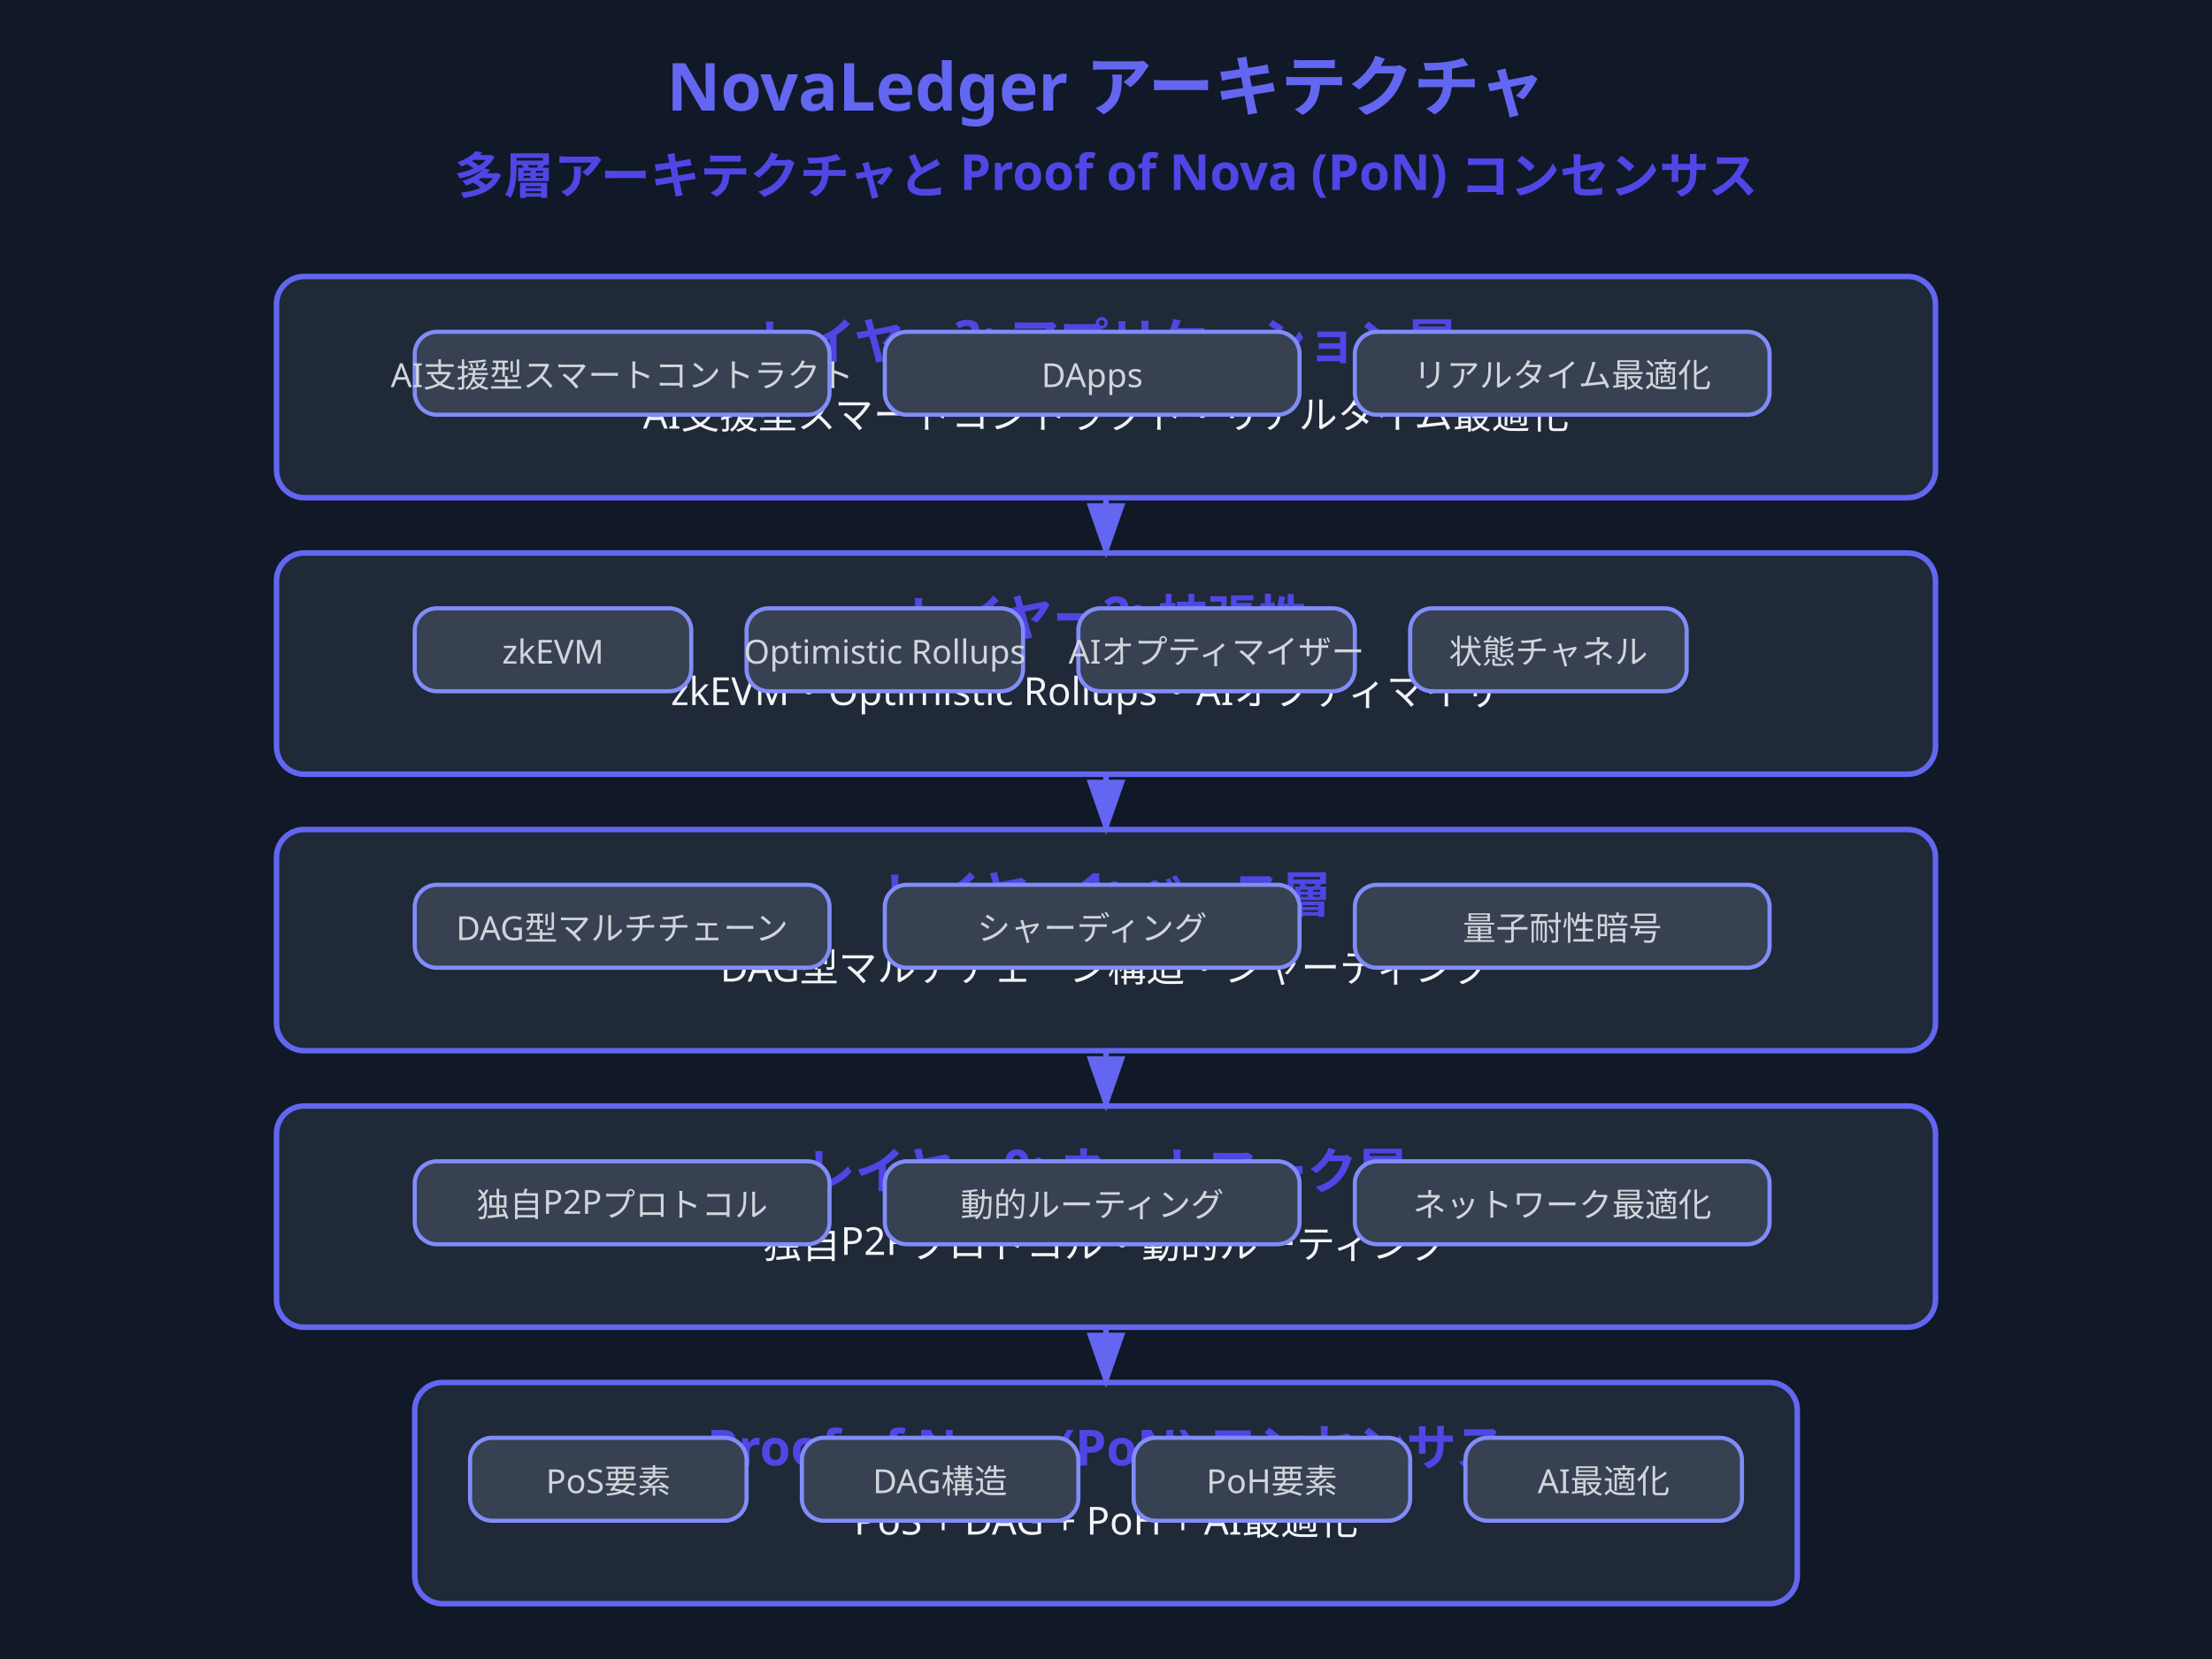
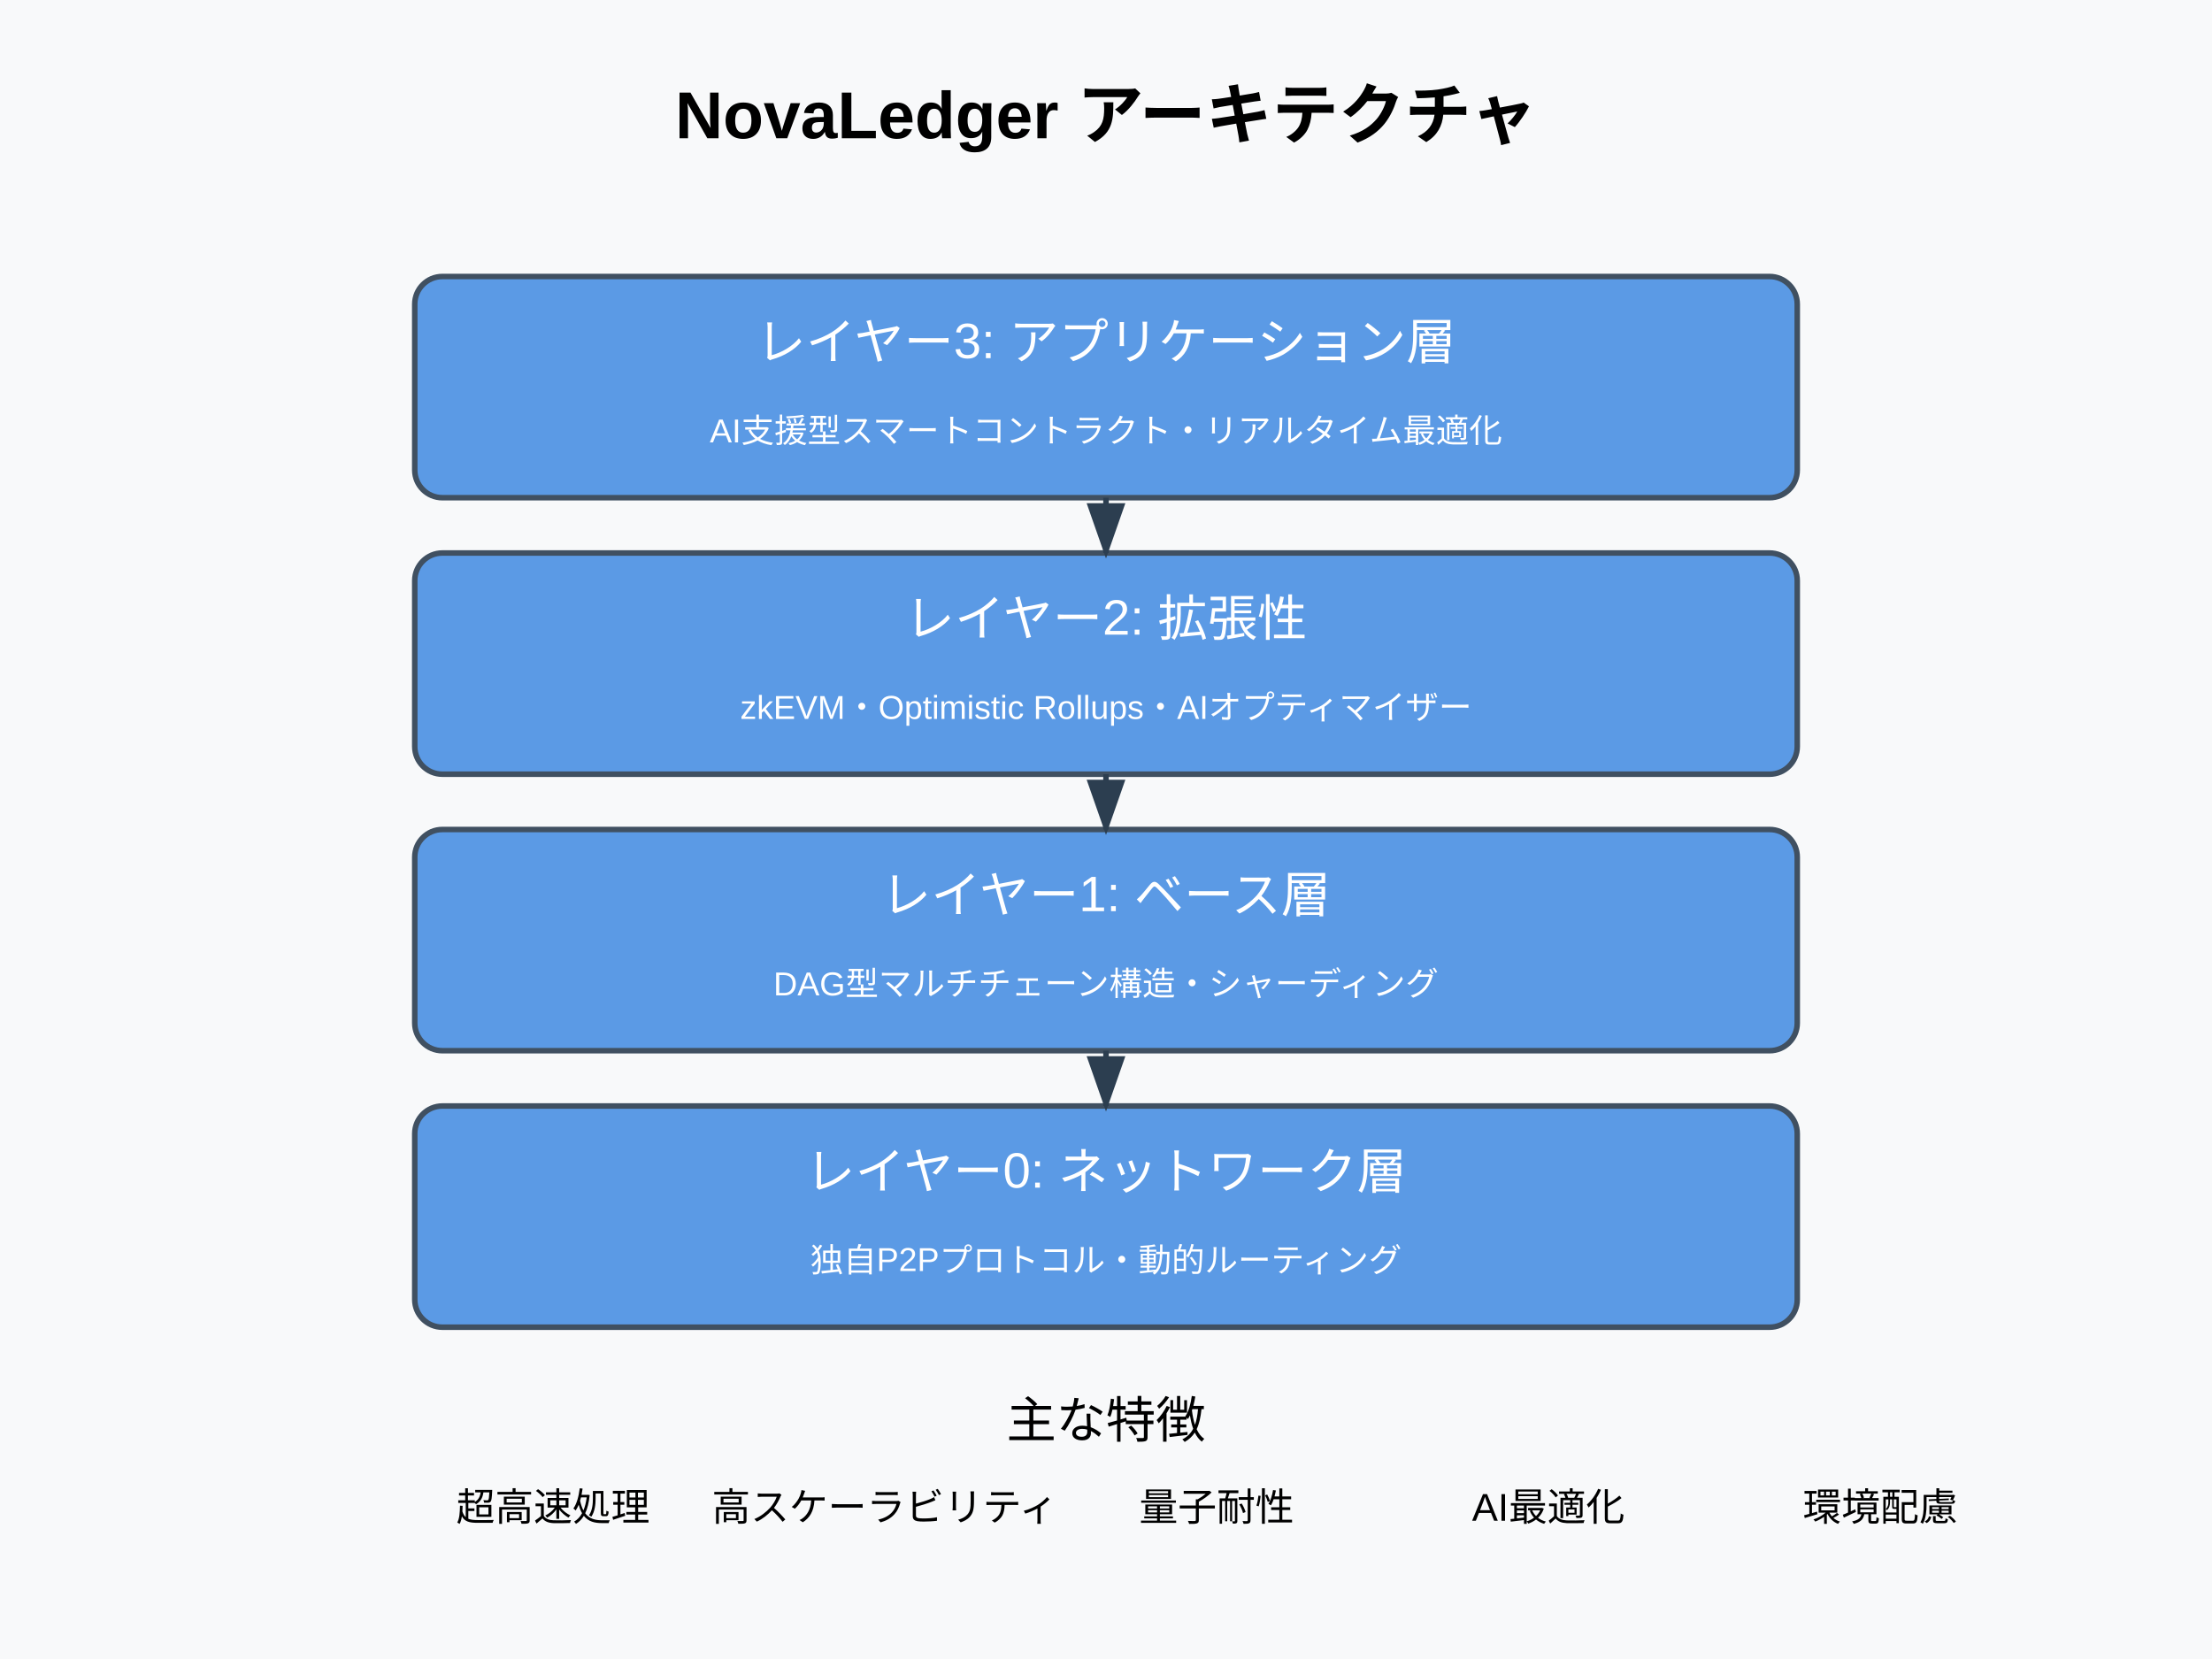
- <svg xmlns="http://www.w3.org/2000/svg" width="800" height="600">
+ <svg xmlns="http://www.w3.org/2000/svg" width="800" height="600" viewBox="0 0 800 600">
  <style>
-     .title { font: bold 24px sans-serif; fill: #6366f1; }
-     .subtitle { font: bold 18px sans-serif; fill: #4f46e5; }
-     .label { font: 14px sans-serif; fill: #f3f4f6; }
-     .small-label { font: 12px sans-serif; fill: #d1d5db; }
-     .layer { fill: #1f2937; stroke: #6366f1; stroke-width: 2; rx: 10; ry: 10; }
-     .component { fill: #374151; stroke: #818cf8; stroke-width: 1.5; rx: 8; ry: 8; }
-     .arrow { stroke: #6366f1; stroke-width: 2; fill: none; marker-end: url(#arrowhead); }
-     .dashed { stroke-dasharray: 5,5; }
-     .text-center { text-anchor: middle; }
-     .text-right { text-anchor: end; }
+     text { font-family: Arial, sans-serif; }
+     .title { font-size: 24px; font-weight: bold; }
+     .subtitle { font-size: 18px; }
+     .label { font-size: 14px; }
+     .small { font-size: 12px; }
+     .layer { fill: #4a90e2; stroke: #2c3e50; stroke-width: 2; opacity: 0.9; }
+     .arrow { fill: none; stroke: #2c3e50; stroke-width: 2; marker-end: url(#arrowhead); }
  </style>
  <defs>
    <marker id="arrowhead" markerWidth="10" markerHeight="7" refX="9" refY="3.5" orient="auto">
-       <polygon points="0 0, 10 3.5, 0 7" fill="#6366f1" />
+       <polygon points="0 0, 10 3.5, 0 7" fill="#2c3e50" />
    </marker>
+     <linearGradient id="layerGradient" x1="0%" y1="0%" x2="100%" y2="100%">
+       <stop offset="0%" stop-color="#4a90e2" stop-opacity="0.8" />
+       <stop offset="100%" stop-color="#4a90e2" stop-opacity="0.6" />
+     </linearGradient>
  </defs>
-   <rect width="800" height="600" fill="#111827" />
-   <text x="400" y="40" class="title text-center">NovaLedger アーキテクチャ</text>
-   <text x="400" y="70" class="subtitle text-center">多層アーキテクチャと Proof of Nova (PoN) コンセンサス</text>
-   <rect x="100" y="100" width="600" height="80" class="layer" />
-   <text x="400" y="130" class="subtitle text-center">レイヤー3: アプリケーション層</text>
-   <text x="400" y="155" class="label text-center">AI支援型スマートコントラクト・リアルタイム最適化</text>
-   <rect x="100" y="200" width="600" height="80" class="layer" />
-   <text x="400" y="230" class="subtitle text-center">レイヤー2: 拡張性</text>
-   <text x="400" y="255" class="label text-center">zkEVM・Optimistic Rollups・AIオプティマイザー</text>
-   <rect x="100" y="300" width="600" height="80" class="layer" />
-   <text x="400" y="330" class="subtitle text-center">レイヤー1: ベース層</text>
-   <text x="400" y="355" class="label text-center">DAG型マルチチェーン構造・シャーディング</text>
-   <rect x="100" y="400" width="600" height="80" class="layer" />
-   <text x="400" y="430" class="subtitle text-center">レイヤー0: ネットワーク層</text>
-   <text x="400" y="455" class="label text-center">独自P2Pプロトコル・動的ルーティング</text>
-   <rect x="150" y="500" width="500" height="80" class="layer" />
-   <text x="400" y="530" class="subtitle text-center">Proof of Nova (PoN) コンセンサス</text>
-   <text x="400" y="555" class="label text-center">PoS + DAG + PoH + AI最適化</text>
-   <path d="M400 180 L400 200" class="arrow" />
-   <path d="M400 280 L400 300" class="arrow" />
-   <path d="M400 380 L400 400" class="arrow" />
-   <path d="M400 480 L400 500" class="arrow" />
-   <rect x="150" y="120" width="150" height="30" class="component" />
-   <text x="225" y="140" class="small-label text-center">AI支援型スマートコントラクト</text>
-   <rect x="320" y="120" width="150" height="30" class="component" />
-   <text x="395" y="140" class="small-label text-center">DApps</text>
-   <rect x="490" y="120" width="150" height="30" class="component" />
-   <text x="565" y="140" class="small-label text-center">リアルタイム最適化</text>
-   <rect x="150" y="220" width="100" height="30" class="component" />
-   <text x="200" y="240" class="small-label text-center">zkEVM</text>
-   <rect x="270" y="220" width="100" height="30" class="component" />
-   <text x="320" y="240" class="small-label text-center">Optimistic Rollups</text>
-   <rect x="390" y="220" width="100" height="30" class="component" />
-   <text x="440" y="240" class="small-label text-center">AIオプティマイザー</text>
-   <rect x="510" y="220" width="100" height="30" class="component" />
-   <text x="560" y="240" class="small-label text-center">状態チャネル</text>
-   <rect x="150" y="320" width="150" height="30" class="component" />
-   <text x="225" y="340" class="small-label text-center">DAG型マルチチェーン</text>
-   <rect x="320" y="320" width="150" height="30" class="component" />
-   <text x="395" y="340" class="small-label text-center">シャーディング</text>
-   <rect x="490" y="320" width="150" height="30" class="component" />
-   <text x="565" y="340" class="small-label text-center">量子耐性暗号</text>
-   <rect x="150" y="420" width="150" height="30" class="component" />
-   <text x="225" y="440" class="small-label text-center">独自P2Pプロトコル</text>
-   <rect x="320" y="420" width="150" height="30" class="component" />
-   <text x="395" y="440" class="small-label text-center">動的ルーティング</text>
-   <rect x="490" y="420" width="150" height="30" class="component" />
-   <text x="565" y="440" class="small-label text-center">ネットワーク最適化</text>
-   <rect x="170" y="520" width="100" height="30" class="component" />
-   <text x="220" y="540" class="small-label text-center">PoS要素</text>
-   <rect x="290" y="520" width="100" height="30" class="component" />
-   <text x="340" y="540" class="small-label text-center">DAG構造</text>
-   <rect x="410" y="520" width="100" height="30" class="component" />
-   <text x="460" y="540" class="small-label text-center">PoH要素</text>
-   <rect x="530" y="520" width="100" height="30" class="component" />
-   <text x="580" y="540" class="small-label text-center">AI最適化</text>
+   <rect width="100%" height="100%" fill="#f8f9fa" />
+   <text x="400" y="50" text-anchor="middle" class="title">NovaLedger アーキテクチャ</text>
+   <rect x="150" y="100" width="500" height="80" rx="10" ry="10" class="layer" fill="url(#layerGradient)" />
+   <text x="400" y="130" text-anchor="middle" class="subtitle" fill="#fff">レイヤー3: アプリケーション層</text>
+   <text x="400" y="160" text-anchor="middle" class="small" fill="#fff">AI支援型スマートコントラクト・リアルタイム最適化</text>
+   <rect x="150" y="200" width="500" height="80" rx="10" ry="10" class="layer" fill="url(#layerGradient)" />
+   <text x="400" y="230" text-anchor="middle" class="subtitle" fill="#fff">レイヤー2: 拡張性</text>
+   <text x="400" y="260" text-anchor="middle" class="small" fill="#fff">zkEVM・Optimistic Rollups・AIオプティマイザー</text>
+   <rect x="150" y="300" width="500" height="80" rx="10" ry="10" class="layer" fill="url(#layerGradient)" />
+   <text x="400" y="330" text-anchor="middle" class="subtitle" fill="#fff">レイヤー1: ベース層</text>
+   <text x="400" y="360" text-anchor="middle" class="small" fill="#fff">DAG型マルチチェーン構造・シャーディング</text>
+   <rect x="150" y="400" width="500" height="80" rx="10" ry="10" class="layer" fill="url(#layerGradient)" />
+   <text x="400" y="430" text-anchor="middle" class="subtitle" fill="#fff">レイヤー0: ネットワーク層</text>
+   <text x="400" y="460" text-anchor="middle" class="small" fill="#fff">独自P2Pプロトコル・動的ルーティング</text>
+   <line x1="400" y1="180" x2="400" y2="200" class="arrow" />
+   <line x1="400" y1="280" x2="400" y2="300" class="arrow" />
+   <line x1="400" y1="380" x2="400" y2="400" class="arrow" />
+   <text x="400" y="520" text-anchor="middle" class="subtitle">主な特徴</text>
+   <text x="200" y="550" text-anchor="middle" class="label">超高速処理</text>
+   <text x="320" y="550" text-anchor="middle" class="label">高スケーラビリティ</text>
+   <text x="440" y="550" text-anchor="middle" class="label">量子耐性</text>
+   <text x="560" y="550" text-anchor="middle" class="label">AI最適化</text>
+   <text x="680" y="550" text-anchor="middle" class="label">環境配慮</text>
</svg>
